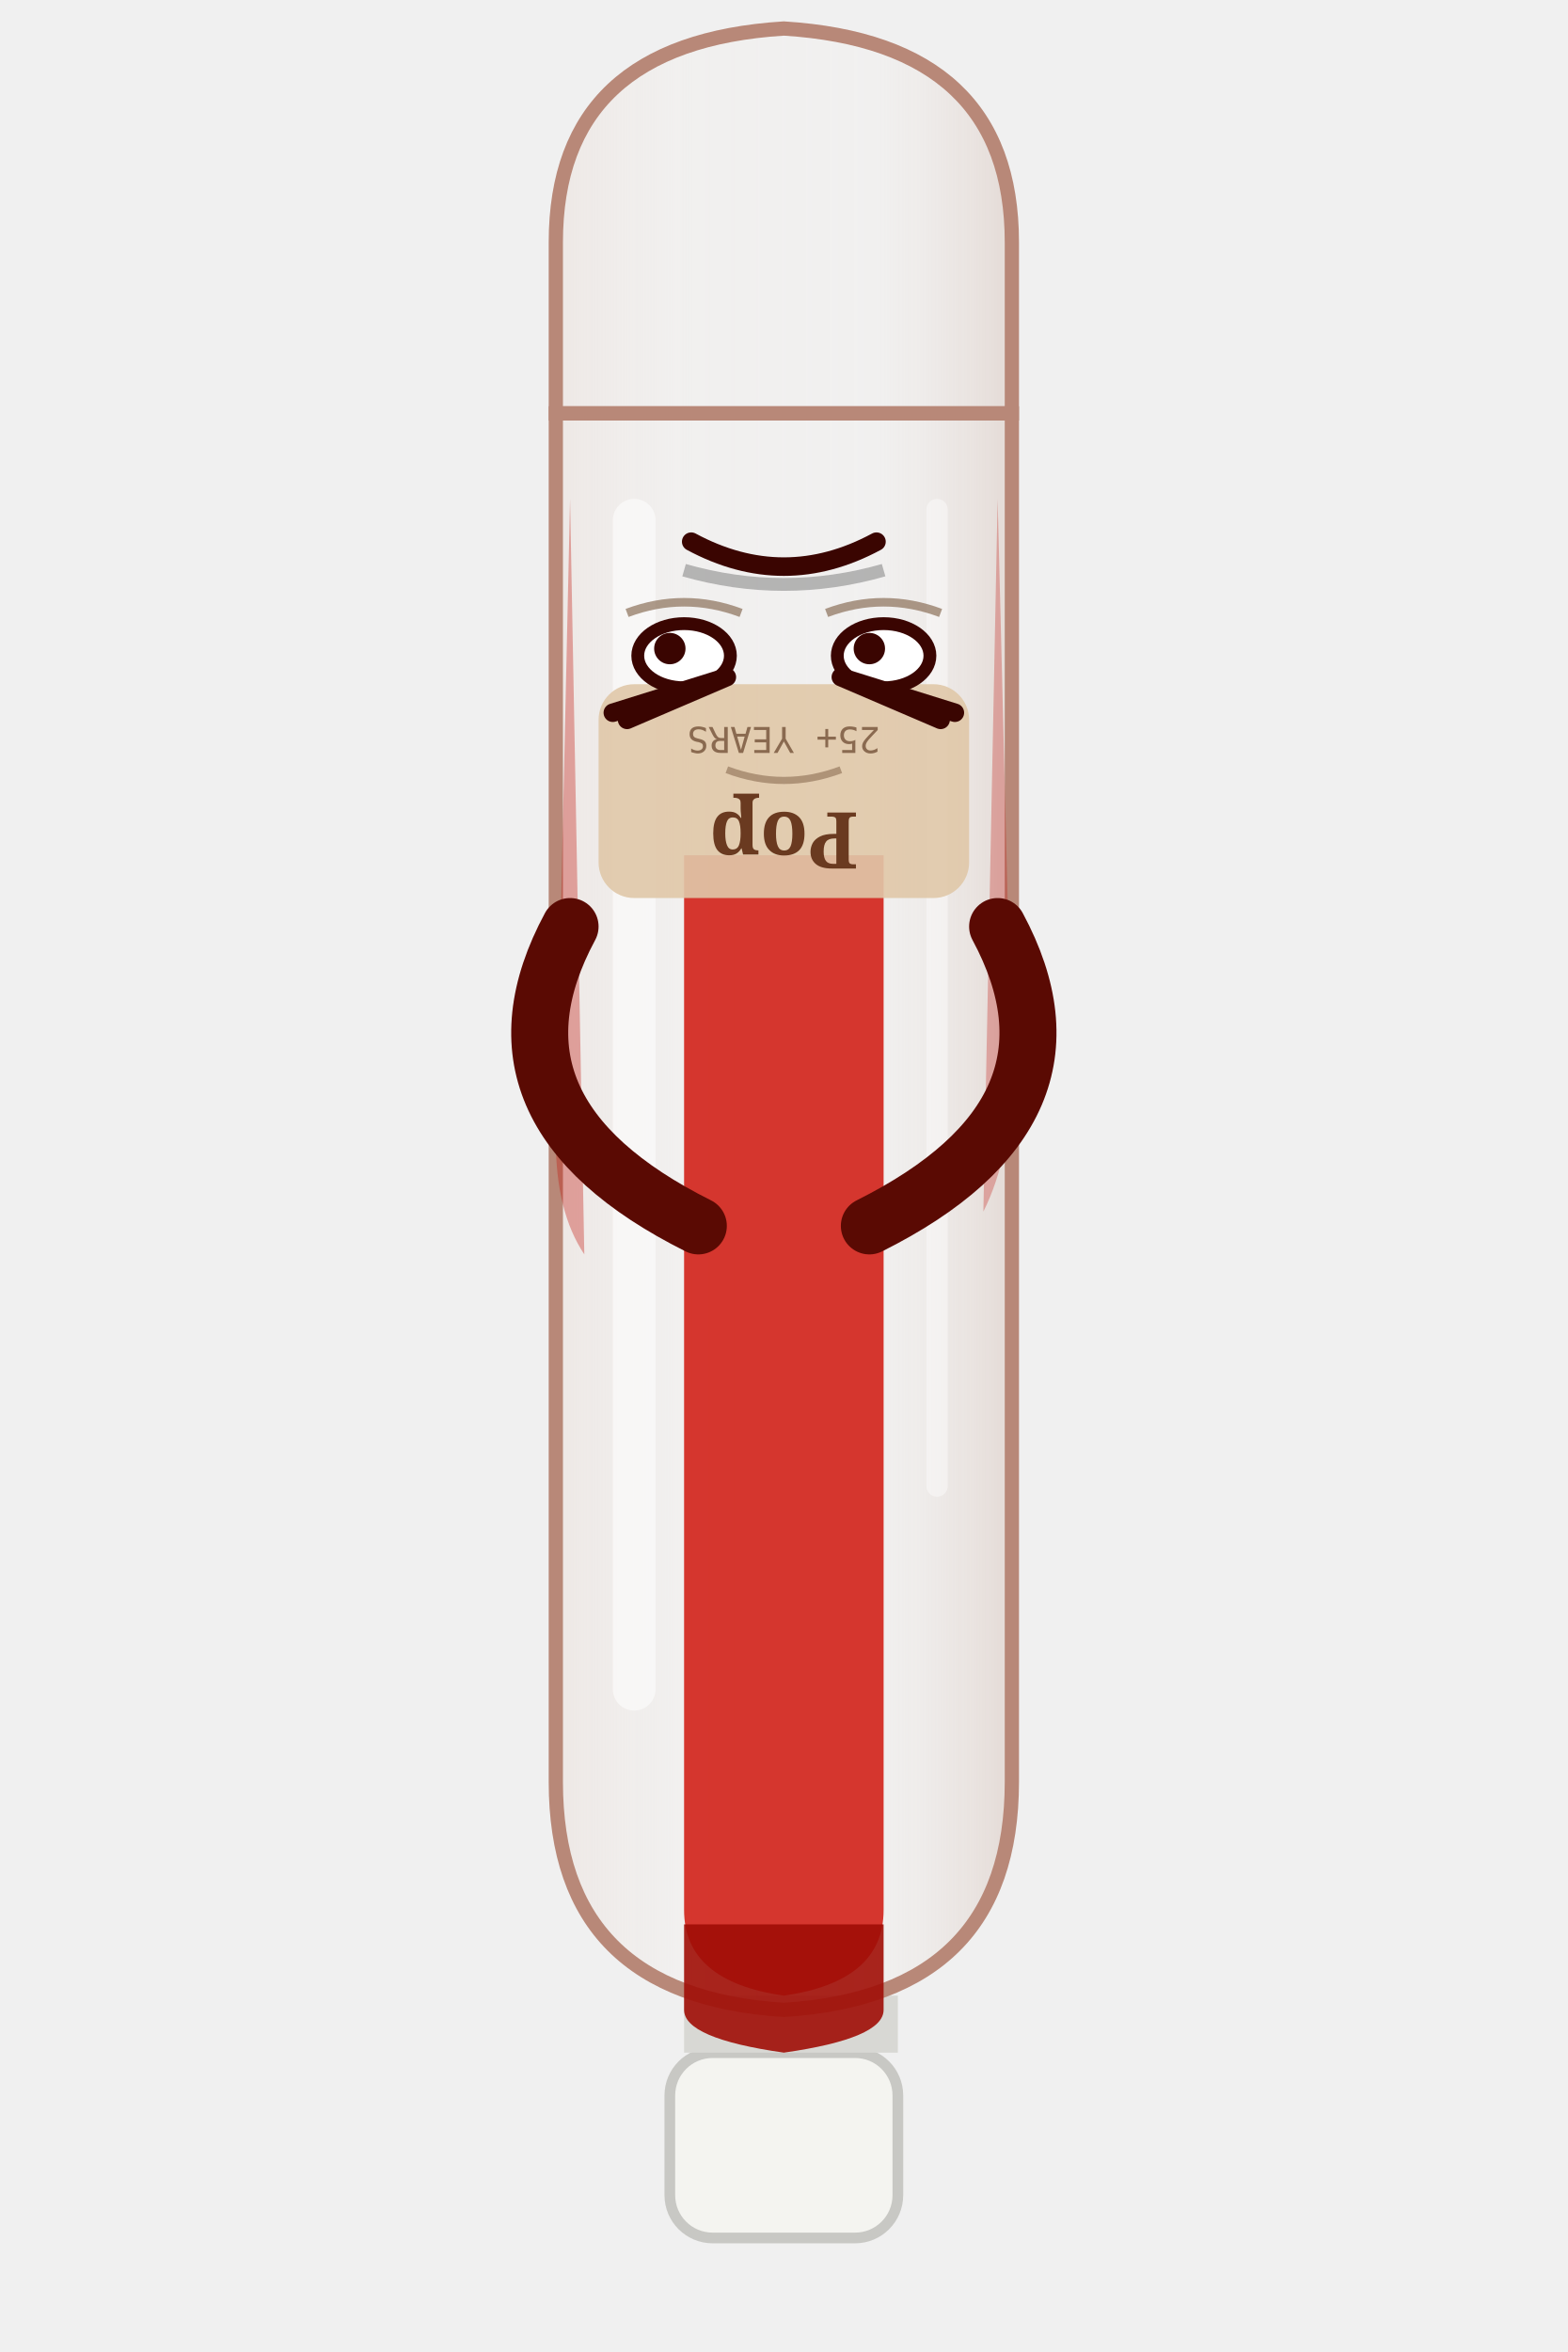
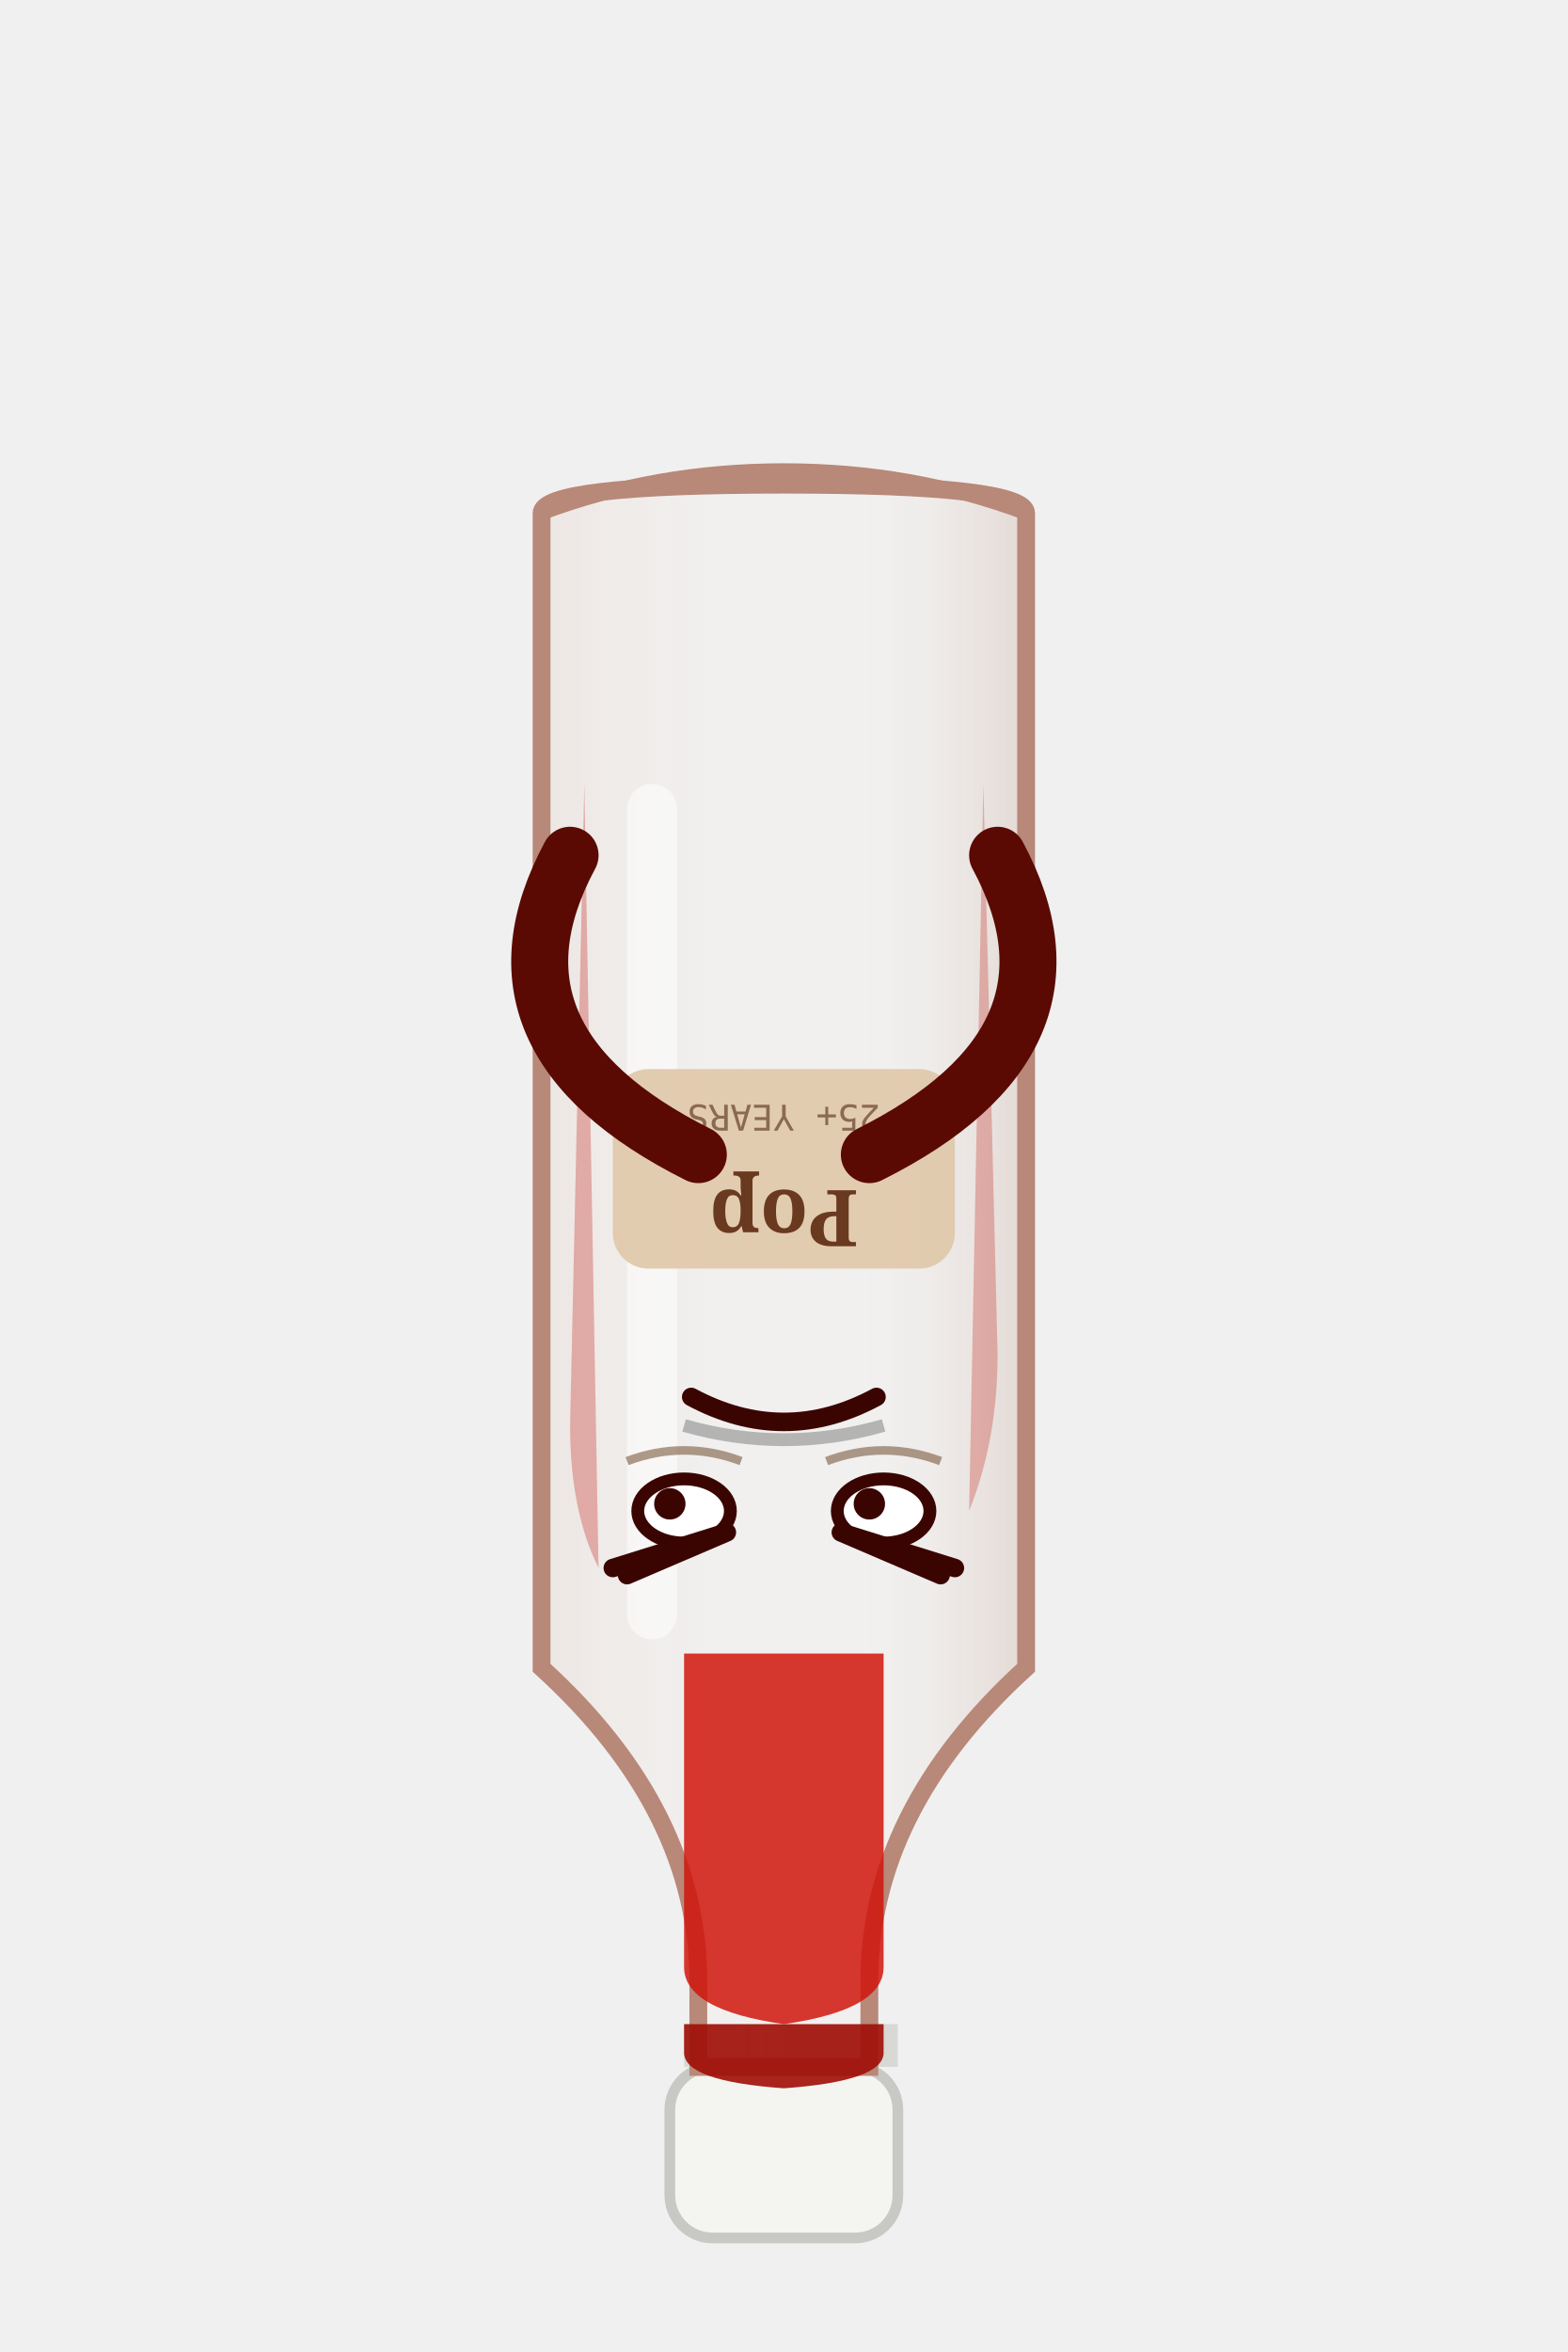
<svg xmlns="http://www.w3.org/2000/svg" viewBox="0 0 220 330" width="220" height="330">
  <defs>
-     <linearGradient id="clearGlass" x1="0" y1="0" x2="1" y2="0">
-       <stop offset="0" stop-color="#e8d8d0" stop-opacity="0.35" />
-       <stop offset="0.3" stop-color="#f8f0ea" stop-opacity="0.15" />
+     <linearGradient id="clearG" x1="0" y1="0" x2="1" y2="0">
+       <stop offset="0" stop-color="#e8d8d0" stop-opacity="0.4" />
+       <stop offset="0.4" stop-color="#f8f0ea" stop-opacity="0.15" />
      <stop offset="0.7" stop-color="#f8f0ea" stop-opacity="0.12" />
-       <stop offset="1" stop-color="#c8a898" stop-opacity="0.3" />
+       <stop offset="1" stop-color="#c8a898" stop-opacity="0.32" />
    </linearGradient>
  </defs>
-   <rect x="94" y="288" width="32" height="26" rx="6" fill="#f4f4f0" stroke="#c8c8c4" stroke-width="1.5" />
-   <path d="M96 280 L126 280 L126 288 L96 288 Z" fill="#d8d8d4" />
-   <path d="M78 34 Q78 6 110 4 Q142 6 142 34 L142 58 L78 58 Z" fill="url(#clearGlass)" stroke="#b88878" stroke-width="2" />
-   <path d="M78 58 L142 58 L142 200 L142 250 Q142 280 110 282 Q78 280 78 250 L78 200 Z" fill="url(#clearGlass)" stroke="#b88878" stroke-width="2" />
-   <path d="M96 120 L124 120 L124 268 Q124 278 110 280 Q96 278 96 268 L96 120 Z" fill="#d0150c" opacity="0.85" />
-   <path d="M96 270 L124 270 L124 282 Q124 286 110 288 Q96 286 96 282 L96 270 Z" fill="#a00d05" opacity="0.9" />
-   <path d="M80 70 L78 160 Q78 170 82 176 L80 70 Z" fill="#c0150c" opacity="0.35" />
-   <path d="M140 70 L142 150 Q142 162 138 170 L140 70 Z" fill="#c0150c" opacity="0.3" />
-   <rect x="86" y="70" width="6" height="170" rx="3" fill="#ffffff88" />
-   <rect x="130" y="70" width="3" height="140" rx="1.5" fill="#ffffff66" />
-   <g id="popLabel" transform="translate(110,96) rotate(180)">
-     <rect x="-26" y="-30" width="52" height="30" rx="5" fill="#e0c8a8" opacity="0.9" />
-     <text x="0" y="-18" text-anchor="middle" font-family="serif" font-size="11" font-weight="bold" fill="#6a3a20">Pop</text>
-     <text x="0" y="-6" text-anchor="middle" font-family="monospace" font-size="5" fill="#8a6a50">25+ YEARS</text>
+   <rect x="94" y="290" width="32" height="24" rx="6" fill="#f4f4f0" stroke="#c8c8c4" stroke-width="1.5" />
+   <path d="M96 284 L126 284 L126 290 L96 290 Z" fill="#d8d8d4" />
+   <path d="M98 290 L122 290            L122 278 Q122 254 144 234 L144 90            L144 72 Q144 68 110 68 Q76 68 76 72 L76 90            L76 234 Q98 254 98 278 Z" fill="url(#clearG)" stroke="#b88878" stroke-width="2.5" />
+   <path d="M76 72 Q92 66 110 66 Q128 66 144 72" fill="none" stroke="#b88878" stroke-width="2" />
+   <path d="M96 232 L124 232 L124 276 Q124 282 110 284 Q96 282 96 276 L96 232 Z" fill="#d0150c" opacity="0.85" />
+   <path d="M96 284 L124 284 L124 288 Q124 292 110 293 Q96 292 96 288 L96 284 Z" fill="#a00d05" opacity="0.9" />
+   <path d="M82 110 L80 200 Q80 212 84 220 L82 110 Z" fill="#c0150c" opacity="0.3" />
+   <path d="M138 110 L140 190 Q140 202 136 212 L138 110 Z" fill="#c0150c" opacity="0.28" />
+   <rect x="88" y="110" width="7" height="120" rx="3.5" fill="#ffffff88" />
+   <g id="popFace" transform="translate(110,200) rotate(180)">
+     <ellipse cx="-14" cy="-12" rx="6.5" ry="4.5" fill="#fff" stroke="#3a0501" stroke-width="1.8" />
+     <ellipse cx="14" cy="-12" rx="6.5" ry="4.5" fill="#fff" stroke="#3a0501" stroke-width="1.8" />
+     <circle cx="-12" cy="-11" r="2.2" fill="#3a0501" />
+     <circle cx="16" cy="-11" r="2.2" fill="#3a0501" />
+     <path d="M-24 -20 L-8 -15 M-22 -21 L-8 -15" stroke="#3a0501" stroke-width="2.6" fill="none" stroke-linecap="round" />
+     <path d="M24 -20 L8 -15 M22 -21 L8 -15" stroke="#3a0501" stroke-width="2.6" fill="none" stroke-linecap="round" />
+     <path d="M-22 -5 Q-14 -2 -6 -5" stroke="#7a5a40" stroke-width="1.2" fill="none" opacity="0.6" />
+     <path d="M6 -5 Q14 -2 22 -5" stroke="#7a5a40" stroke-width="1.2" fill="none" opacity="0.6" />
+     <path d="M-13 4 Q0 -3 13 4" stroke="#3a0501" stroke-width="2.6" fill="none" stroke-linecap="round" />
+     <path d="M-14 0 Q0 -4 14 0" stroke="#9a9a9a" stroke-width="1.8" fill="none" opacity="0.7" />
  </g>
-   <g id="popFace" transform="translate(110,78) rotate(180)">
-     <ellipse cx="-14" cy="-14" rx="6.5" ry="4.5" fill="#fff" stroke="#3a0501" stroke-width="1.8" />
-     <ellipse cx="14" cy="-14" rx="6.5" ry="4.5" fill="#fff" stroke="#3a0501" stroke-width="1.8" />
-     <circle cx="-12" cy="-13" r="2.2" fill="#3a0501" />
-     <circle cx="16" cy="-13" r="2.2" fill="#3a0501" />
-     <path d="M-24 -22 L-8 -17 M-22 -23 L-8 -17" stroke="#3a0501" stroke-width="2.6" fill="none" stroke-linecap="round" />
-     <path d="M24 -22 L8 -17 M22 -23 L8 -17" stroke="#3a0501" stroke-width="2.6" fill="none" stroke-linecap="round" />
-     <path d="M-22 -8 Q-14 -5 -6 -8" stroke="#7a5a40" stroke-width="1.2" fill="none" opacity="0.6" />
-     <path d="M6 -8 Q14 -5 22 -8" stroke="#7a5a40" stroke-width="1.2" fill="none" opacity="0.6" />
-     <path d="M-8 -30 Q0 -33 8 -30" stroke="#7a5a40" stroke-width="1" fill="none" opacity="0.5" />
-     <path d="M-13 2 Q0 -5 13 2" stroke="#3a0501" stroke-width="2.6" fill="none" stroke-linecap="round" />
-     <path d="M-14 -2 Q0 -6 14 -2" stroke="#9a9a9a" stroke-width="1.8" fill="none" opacity="0.7" />
+   <g transform="translate(110,150) rotate(180)">
+     <rect x="-24" y="-28" width="48" height="28" rx="5" fill="#e0c8a8" opacity="0.9" />
+     <text x="0" y="-17" text-anchor="middle" font-family="serif" font-size="11" font-weight="bold" fill="#6a3a20">Pop</text>
+     <text x="0" y="-5" text-anchor="middle" font-family="monospace" font-size="5" fill="#8a6a50">25+ YEARS</text>
  </g>
  <g id="popArmL">
-     <path d="M80 130 Q66 156 98 172" stroke="#5a0a03" stroke-width="8" stroke-linecap="round" fill="none" />
+     <path d="M80 120 Q66 146 98 162" stroke="#5a0a03" stroke-width="8" stroke-linecap="round" fill="none" />
  </g>
  <g id="popArmR">
-     <path d="M140 130 Q154 156 122 172" stroke="#5a0a03" stroke-width="8" stroke-linecap="round" fill="none" />
+     <path d="M140 120 Q154 146 122 162" stroke="#5a0a03" stroke-width="8" stroke-linecap="round" fill="none" />
  </g>
</svg>
